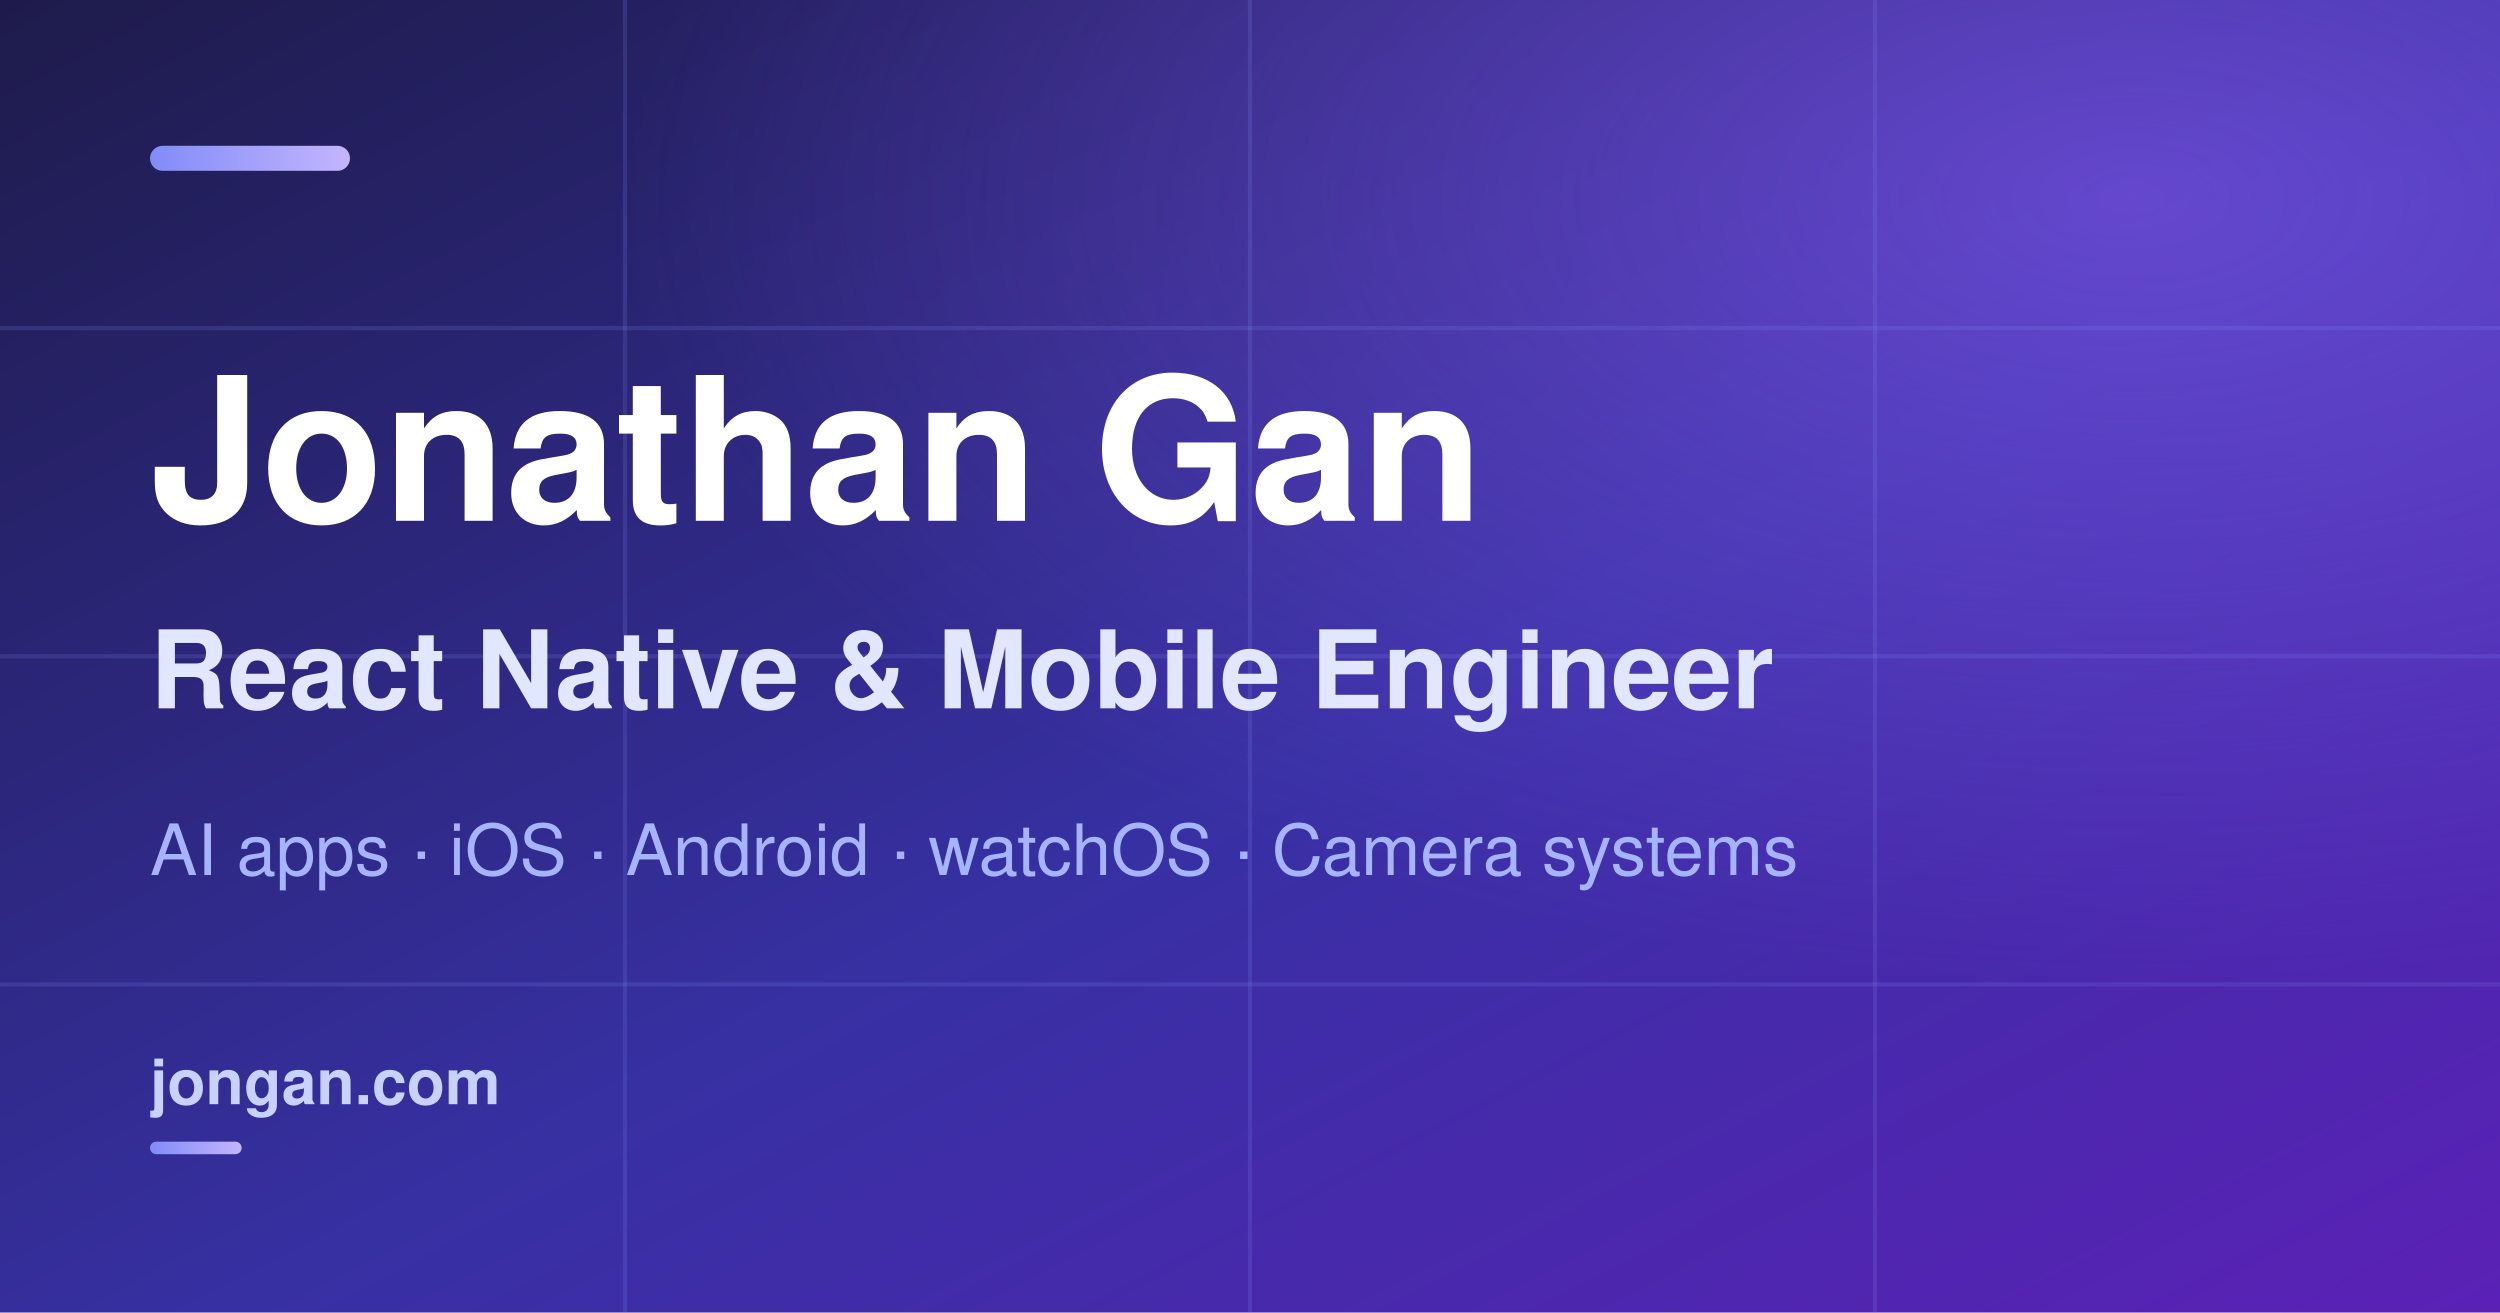
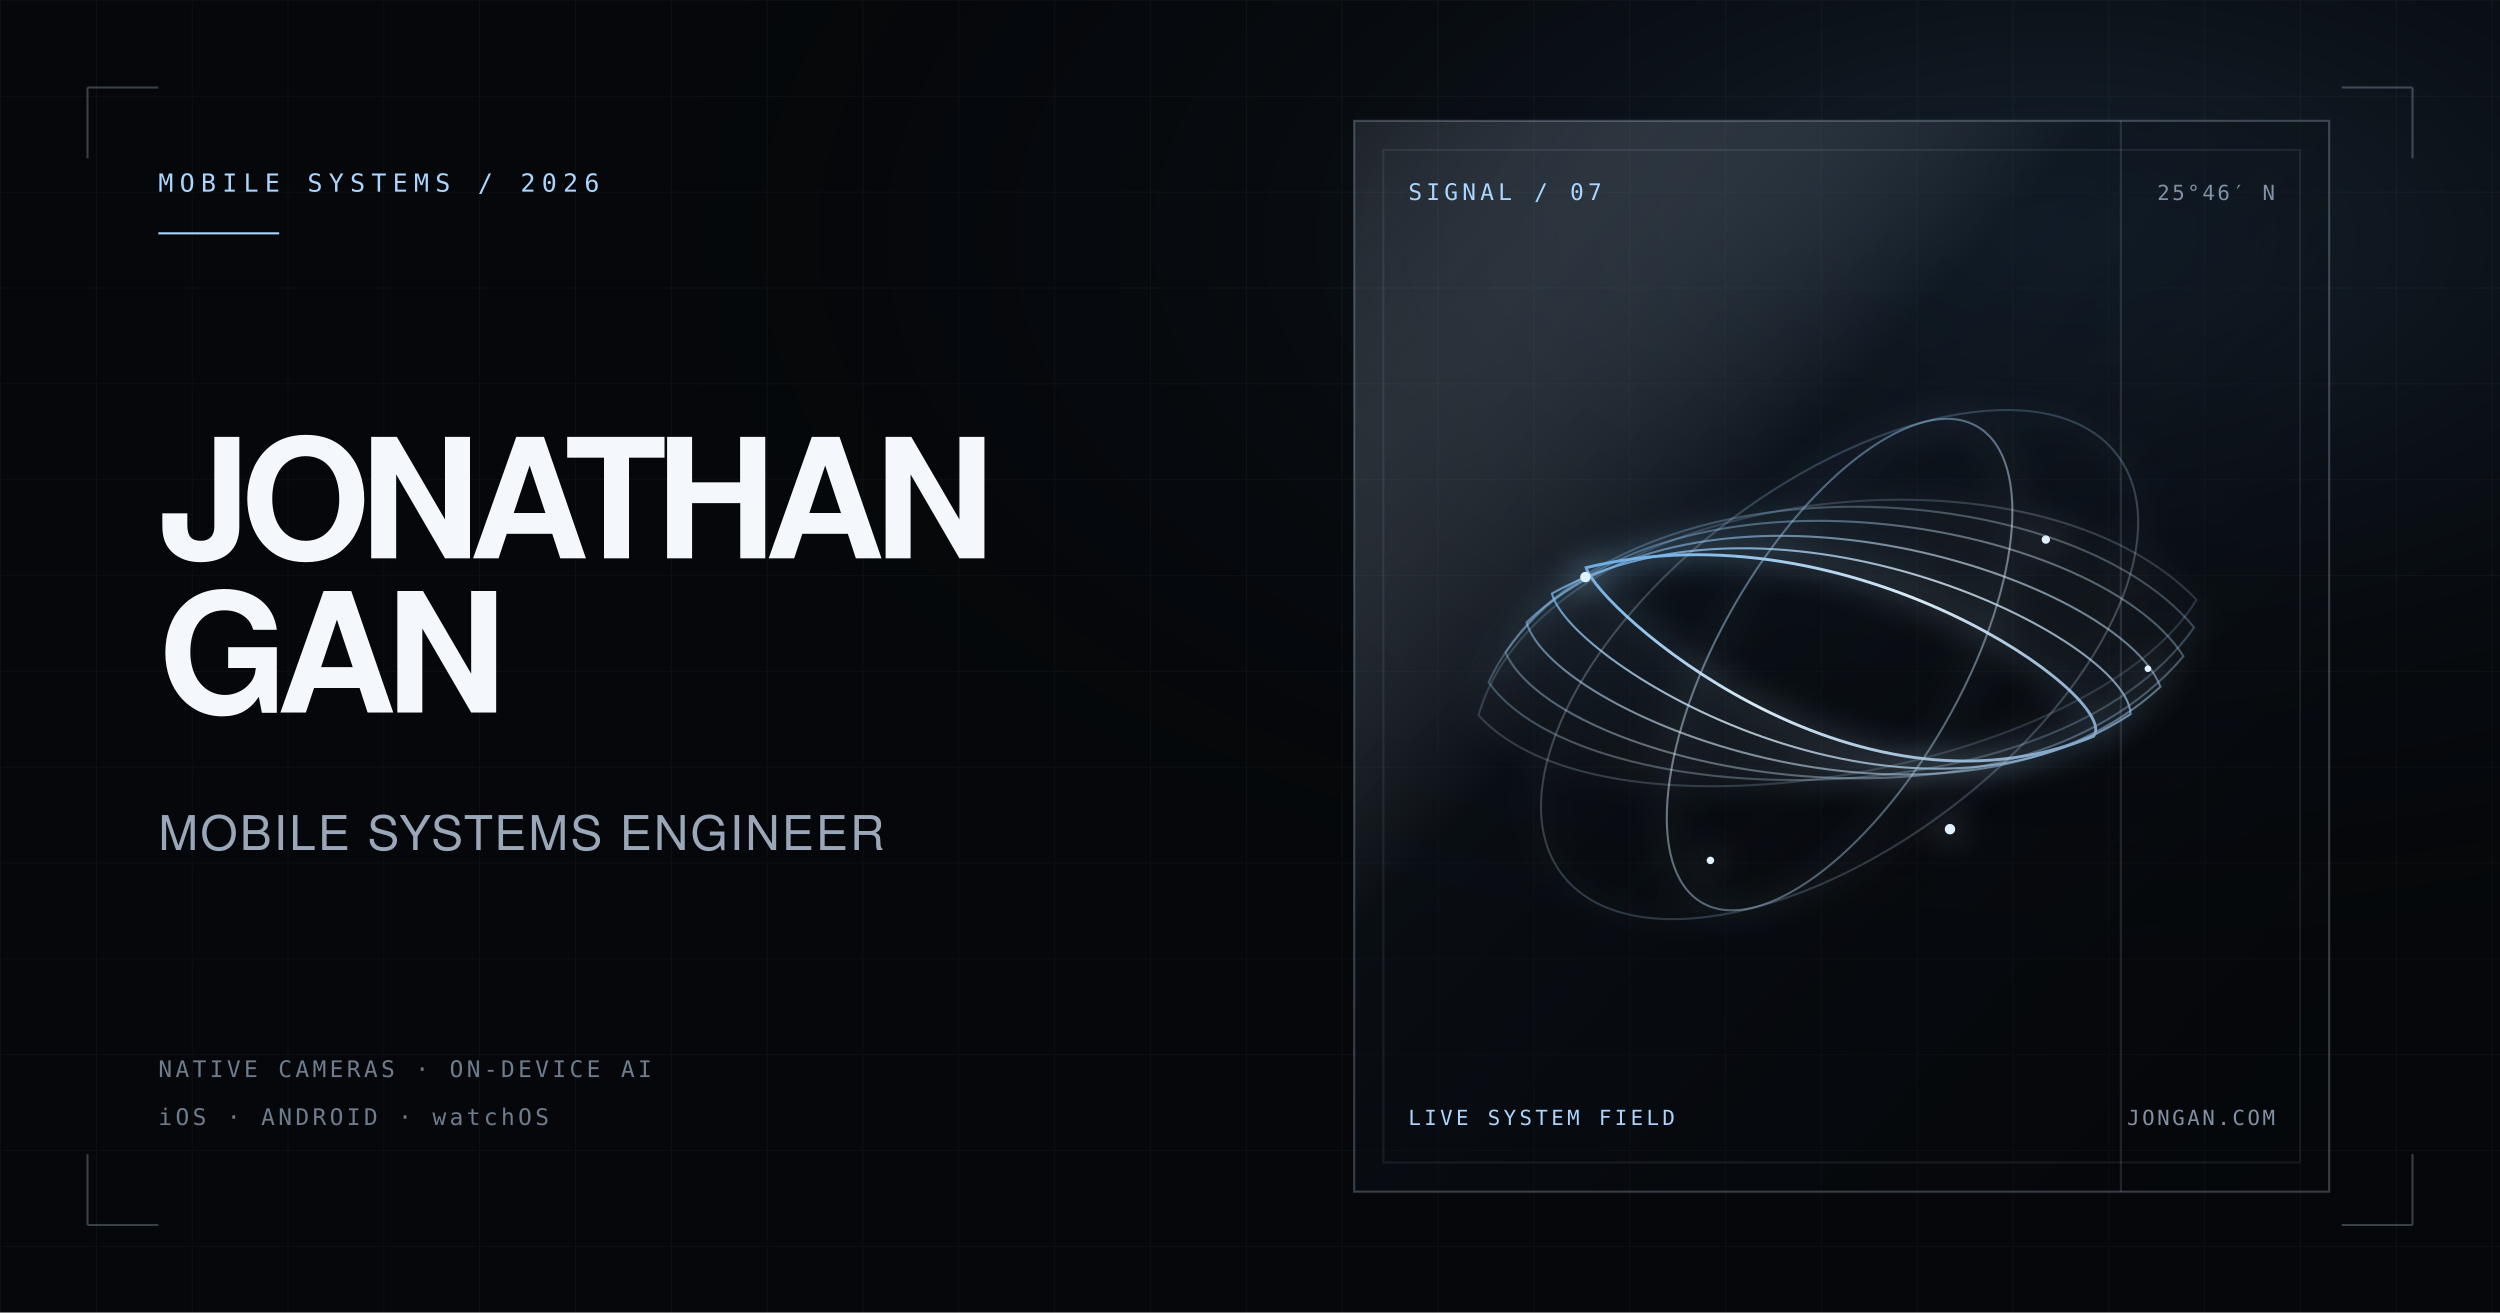
- <svg xmlns="http://www.w3.org/2000/svg" viewBox="0 0 1200 630">
+ <svg xmlns="http://www.w3.org/2000/svg" viewBox="0 0 1200 630" role="img" aria-labelledby="title desc">
  <defs>
-     <linearGradient id="bg" x1="0" y1="0" x2="1" y2="1">
-       <stop offset="0" stop-color="#1e1b4b" />
-       <stop offset="0.55" stop-color="#3730a3" />
-       <stop offset="1" stop-color="#5b21b6" />
+     <radialGradient id="field" cx="82%" cy="18%" r="60%">
+       <stop offset="0" stop-color="#36597a" stop-opacity=".34" />
+       <stop offset=".55" stop-color="#111a25" stop-opacity=".18" />
+       <stop offset="1" stop-color="#05070a" stop-opacity="0" />
+     </radialGradient>
+     <linearGradient id="glass" x1="0" y1="0" x2="1" y2="1">
+       <stop stop-color="#d6ebff" stop-opacity=".1" />
+       <stop offset=".38" stop-color="#0d141d" stop-opacity=".5" />
+       <stop offset="1" stop-color="#05070a" stop-opacity=".16" />
    </linearGradient>
-     <linearGradient id="accent" x1="0" y1="0" x2="1" y2="0">
-       <stop offset="0" stop-color="#818cf8" />
-       <stop offset="1" stop-color="#c4b5fd" />
+     <linearGradient id="signal" x1="0" y1="0" x2="1" y2="1">
+       <stop stop-color="#6aaee7" />
+       <stop offset=".48" stop-color="#e0f2ff" />
+       <stop offset="1" stop-color="#7fa5c8" />
    </linearGradient>
-     <radialGradient id="glow" cx="0.85" cy="0.15" r="0.6">
-       <stop offset="0" stop-color="#8b5cf6" stop-opacity="0.55" />
-       <stop offset="1" stop-color="#8b5cf6" stop-opacity="0" />
-     </radialGradient>
+     <filter id="glow" x="-50%" y="-50%" width="200%" height="200%">
+       <feGaussianBlur stdDeviation="8" result="blur" />
+       <feMerge>
+         <feMergeNode in="blur" />
+         <feMergeNode in="SourceGraphic" />
+       </feMerge>
+     </filter>
+     <pattern id="grid" width="46" height="46" patternUnits="userSpaceOnUse">
+       <path d="M46 0H0V46" fill="none" stroke="#d5e9ff" stroke-opacity=".035" />
+     </pattern>
  </defs>
-   <rect width="1200" height="630" fill="url(#bg)" />
-   <rect width="1200" height="630" fill="url(#glow)" />
-   <g stroke="#818cf8" stroke-opacity="0.18" stroke-width="2">
-     <line x1="0" y1="157.5" x2="1200" y2="157.5" />
-     <line x1="0" y1="315" x2="1200" y2="315" />
-     <line x1="0" y1="472.5" x2="1200" y2="472.5" />
-     <line x1="300" y1="0" x2="300" y2="630" />
-     <line x1="600" y1="0" x2="600" y2="630" />
-     <line x1="900" y1="0" x2="900" y2="630" />
+   <rect width="1200" height="630" fill="#05070a" />
+   <rect width="1200" height="630" fill="url(#field)" />
+   <rect width="1200" height="630" fill="url(#grid)" />
+   <path d="M42 42h34M42 42v34M1158 42h-34M1158 42v34M42 588h34M42 588v-34M1158 588h-34M1158 588v-34" fill="none" stroke="#d5e9ff" stroke-opacity=".25" />
+   <g transform="translate(650 58)">
+     <rect width="468" height="514" fill="url(#glass)" stroke="#d8ecff" stroke-opacity=".24" />
+     <rect x="14" y="14" width="440" height="486" fill="none" stroke="#d8ecff" stroke-opacity=".08" />
+     <path d="M368 0v514" stroke="#d8ecff" stroke-opacity=".13" />
+     <text x="26" y="38" fill="#a9d5ff" font-family="SFMono-Regular, Menlo, monospace" font-size="11" letter-spacing="2">SIGNAL / 07</text>
+     <text x="442" y="38" text-anchor="end" fill="#8190a3" font-family="SFMono-Regular, Menlo, monospace" font-size="10" letter-spacing="1.2">25°46′ N</text>
+     <g transform="translate(233 261) rotate(-8)" fill="none" stroke="url(#signal)" stroke-linecap="round" filter="url(#glow)">
+       <path d="M-175 0C-130-101 104-103 174-7C114 67-123 76-175 0Z" stroke-opacity=".2" />
+       <path d="M-168-15C-101-118 118-80 171 6C92 91-132 55-168-15Z" stroke-opacity=".3" />
+       <path d="M-158-28C-74-120 132-52 164 19C68 105-140 32-158-28Z" stroke-opacity=".4" />
+       <path d="M-146-41C-45-113 139-22 151 32C42 107-139 7-146-41Z" stroke-opacity=".58" />
+       <path d="M-132-53C-15-98 139 7 135 43C16 99-128-18-132-53Z" stroke-opacity=".78" />
+       <path d="M-114-63C16-76 132 35 116 51C-6 82-111-43-114-63Z" stroke-opacity=".96" stroke-width="1.4" />
+       <ellipse rx="87" ry="167" transform="rotate(61)" stroke-opacity=".24" />
+       <ellipse rx="58" ry="132" transform="rotate(38)" stroke-opacity=".46" />
+     </g>
+     <g fill="#e0f2ff" filter="url(#glow)">
+       <circle cx="111" cy="219" r="2.5" />
+       <circle cx="332" cy="201" r="2" />
+       <circle cx="286" cy="340" r="2.5" />
+       <circle cx="171" cy="355" r="1.8" />
+       <circle cx="381" cy="263" r="1.6" />
+     </g>
+     <text x="26" y="482" fill="#a9d5ff" font-family="SFMono-Regular, Menlo, monospace" font-size="10" letter-spacing="1.6">LIVE SYSTEM FIELD</text>
+     <text x="442" y="482" text-anchor="end" fill="#8190a3" font-family="SFMono-Regular, Menlo, monospace" font-size="10" letter-spacing="1.2">JONGAN.COM</text>
  </g>
-   <rect x="72" y="70" width="96" height="12" rx="6" fill="url(#accent)" />
-   <text x="72" y="250" font-family="Helvetica, Arial, sans-serif" font-size="96" font-weight="800" fill="#ffffff">Jonathan Gan</text>
-   <text x="72" y="340" font-family="Helvetica, Arial, sans-serif" font-size="52" font-weight="600" fill="#e0e7ff">React Native &amp; Mobile Engineer</text>
-   <text x="72" y="420" font-family="Helvetica, Arial, sans-serif" font-size="34" font-weight="400" fill="#a5b4fc">AI apps · iOS · Android · watchOS · Camera systems</text>
-   <text x="72" y="530" font-family="Helvetica, Arial, sans-serif" font-size="30" font-weight="600" fill="#c7d2fe">jongan.com</text>
-   <rect x="72" y="548" width="44" height="6" rx="3" fill="url(#accent)" />
+   <g transform="translate(76 0)">
+     <text y="92" fill="#a9d5ff" font-family="SFMono-Regular, Menlo, monospace" font-size="12" letter-spacing="3">MOBILE SYSTEMS / 2026</text>
+     <line y1="112" x2="58" y2="112" stroke="#a9d5ff" />
+     <text y="268" fill="#f4f7fb" font-family="Helvetica Neue, Helvetica, Arial, sans-serif" font-size="80" font-weight="600" letter-spacing="-5">JONATHAN</text>
+     <text y="342" fill="#f4f7fb" font-family="Helvetica Neue, Helvetica, Arial, sans-serif" font-size="80" font-weight="600" letter-spacing="-5">GAN</text>
+     <text y="408" fill="#9aa7b8" font-family="Helvetica Neue, Helvetica, Arial, sans-serif" font-size="23" font-weight="400" letter-spacing="1">MOBILE SYSTEMS ENGINEER</text>
+     <text y="517" fill="#6f7c8d" font-family="SFMono-Regular, Menlo, monospace" font-size="11" letter-spacing="1.6">NATIVE CAMERAS · ON-DEVICE AI</text>
+     <text y="540" fill="#6f7c8d" font-family="SFMono-Regular, Menlo, monospace" font-size="11" letter-spacing="1.6">iOS · ANDROID · watchOS</text>
+   </g>
</svg>
